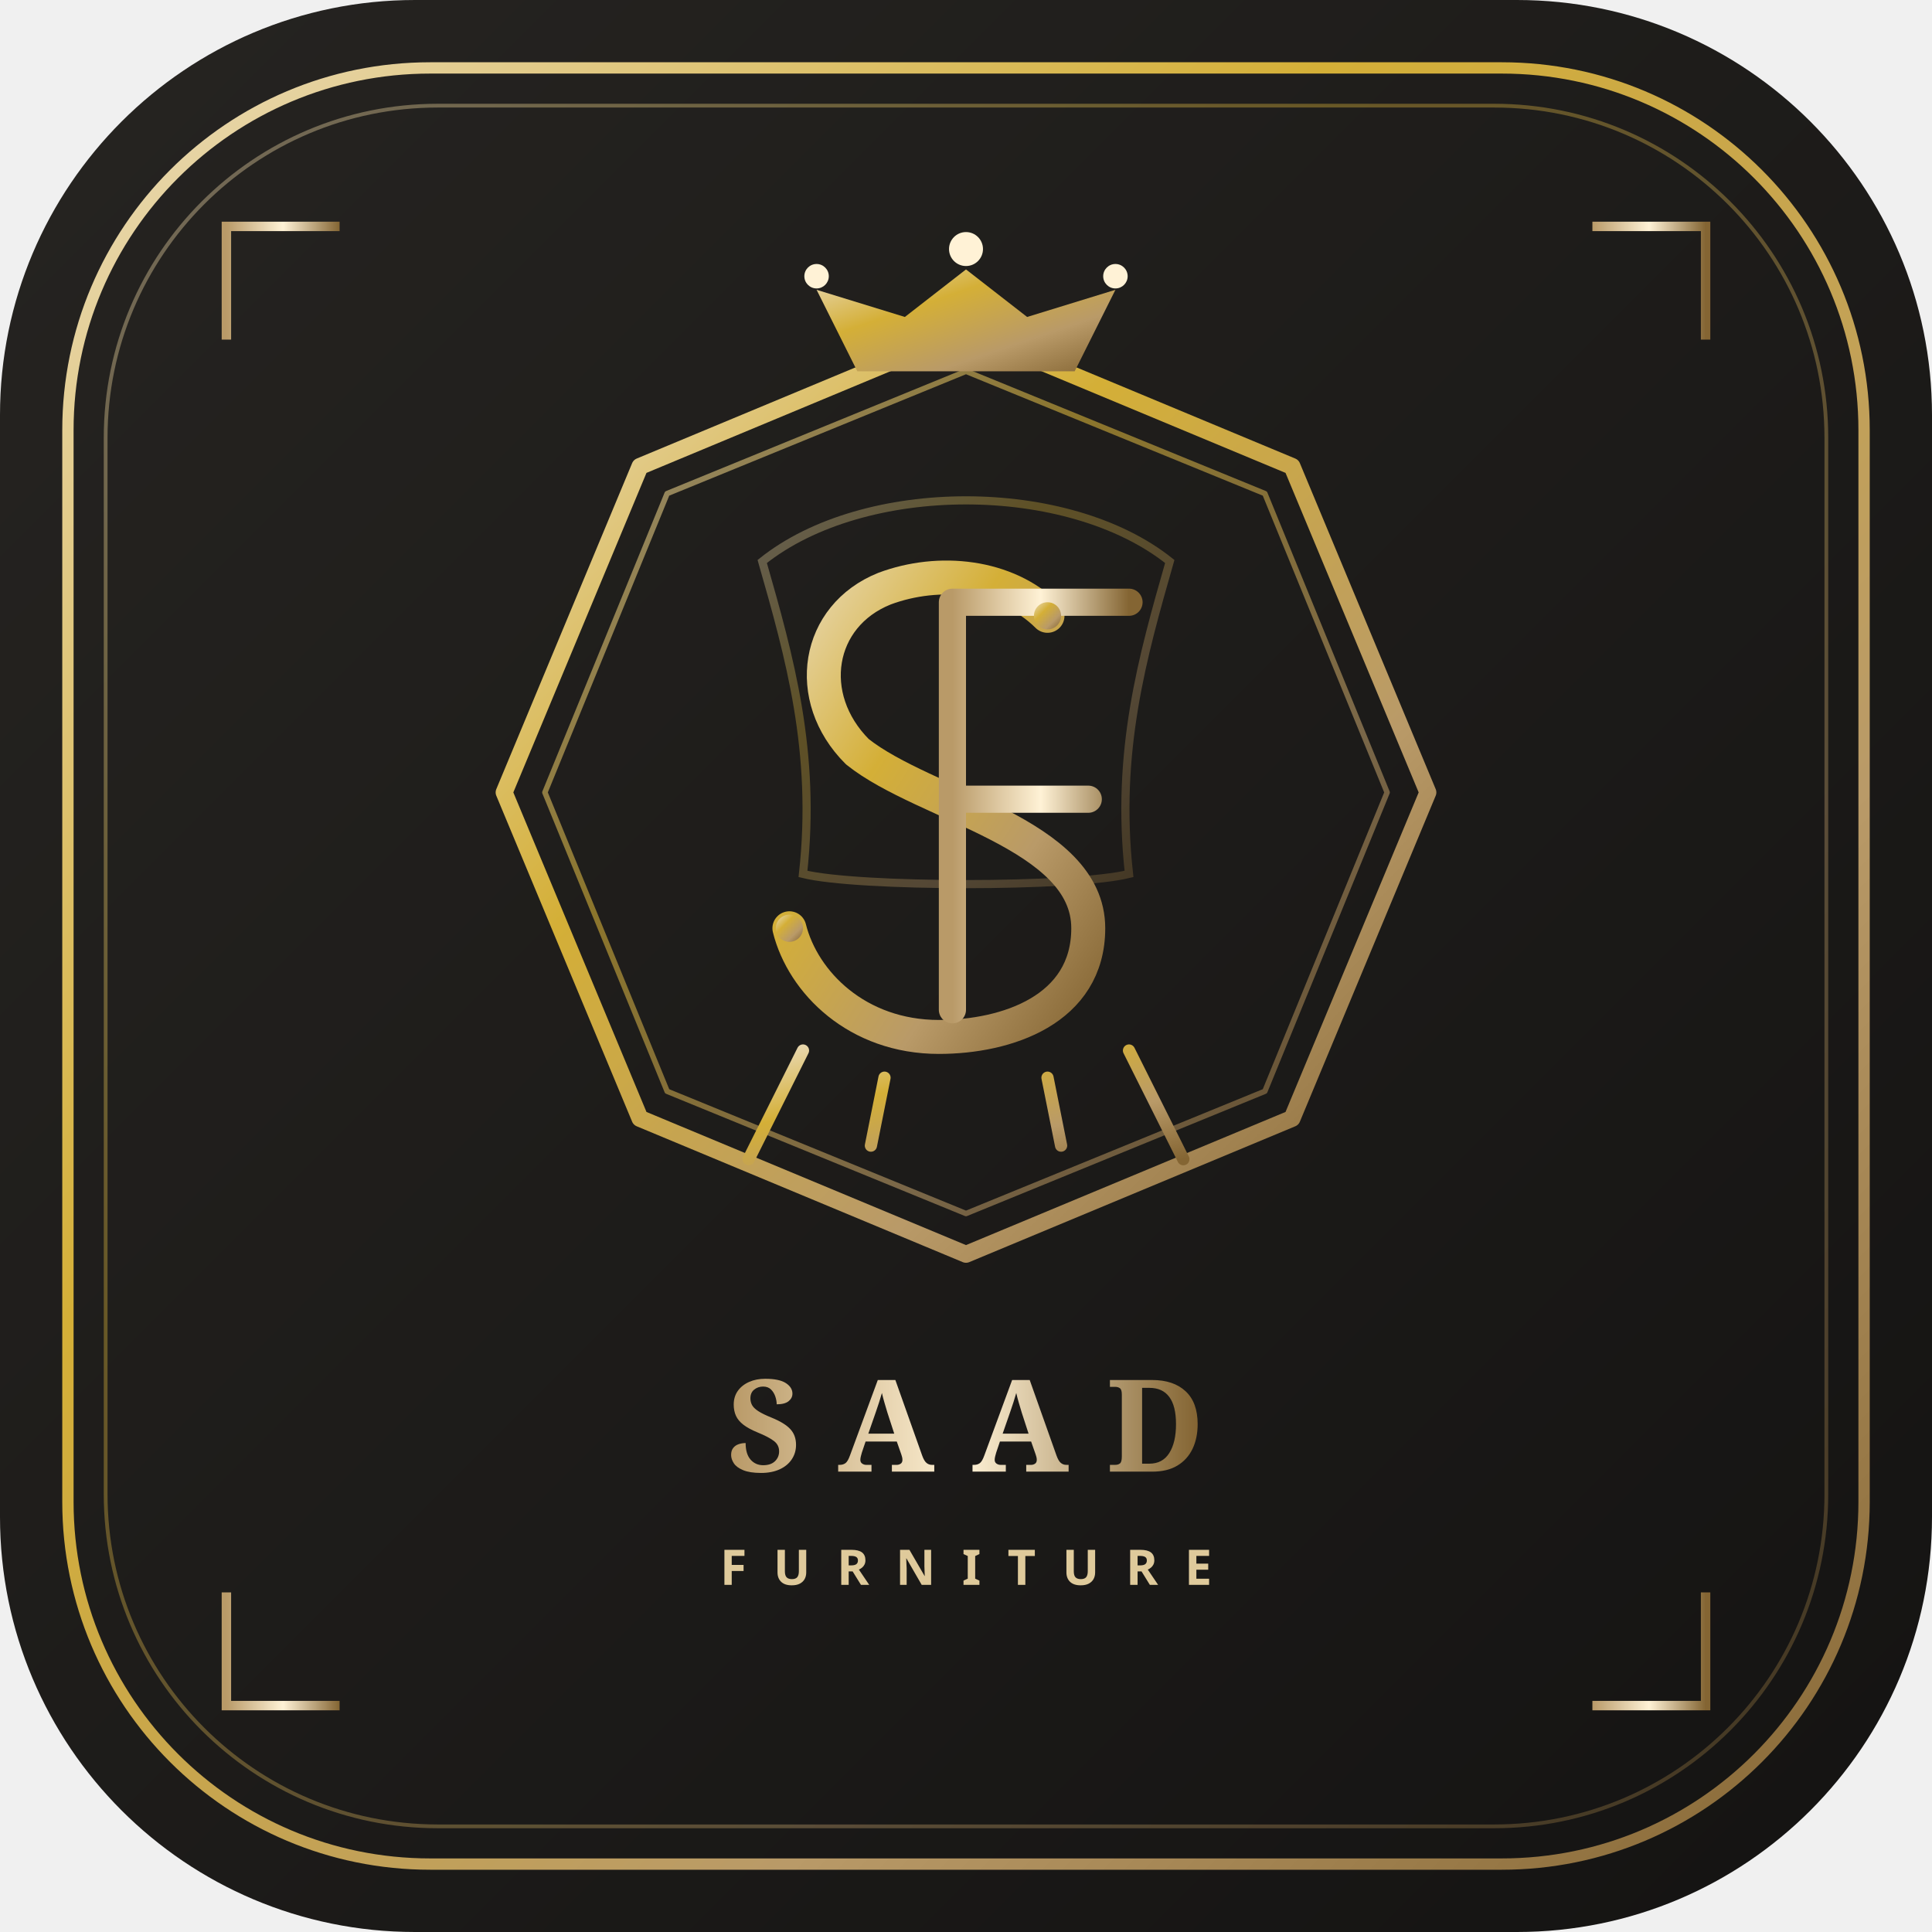
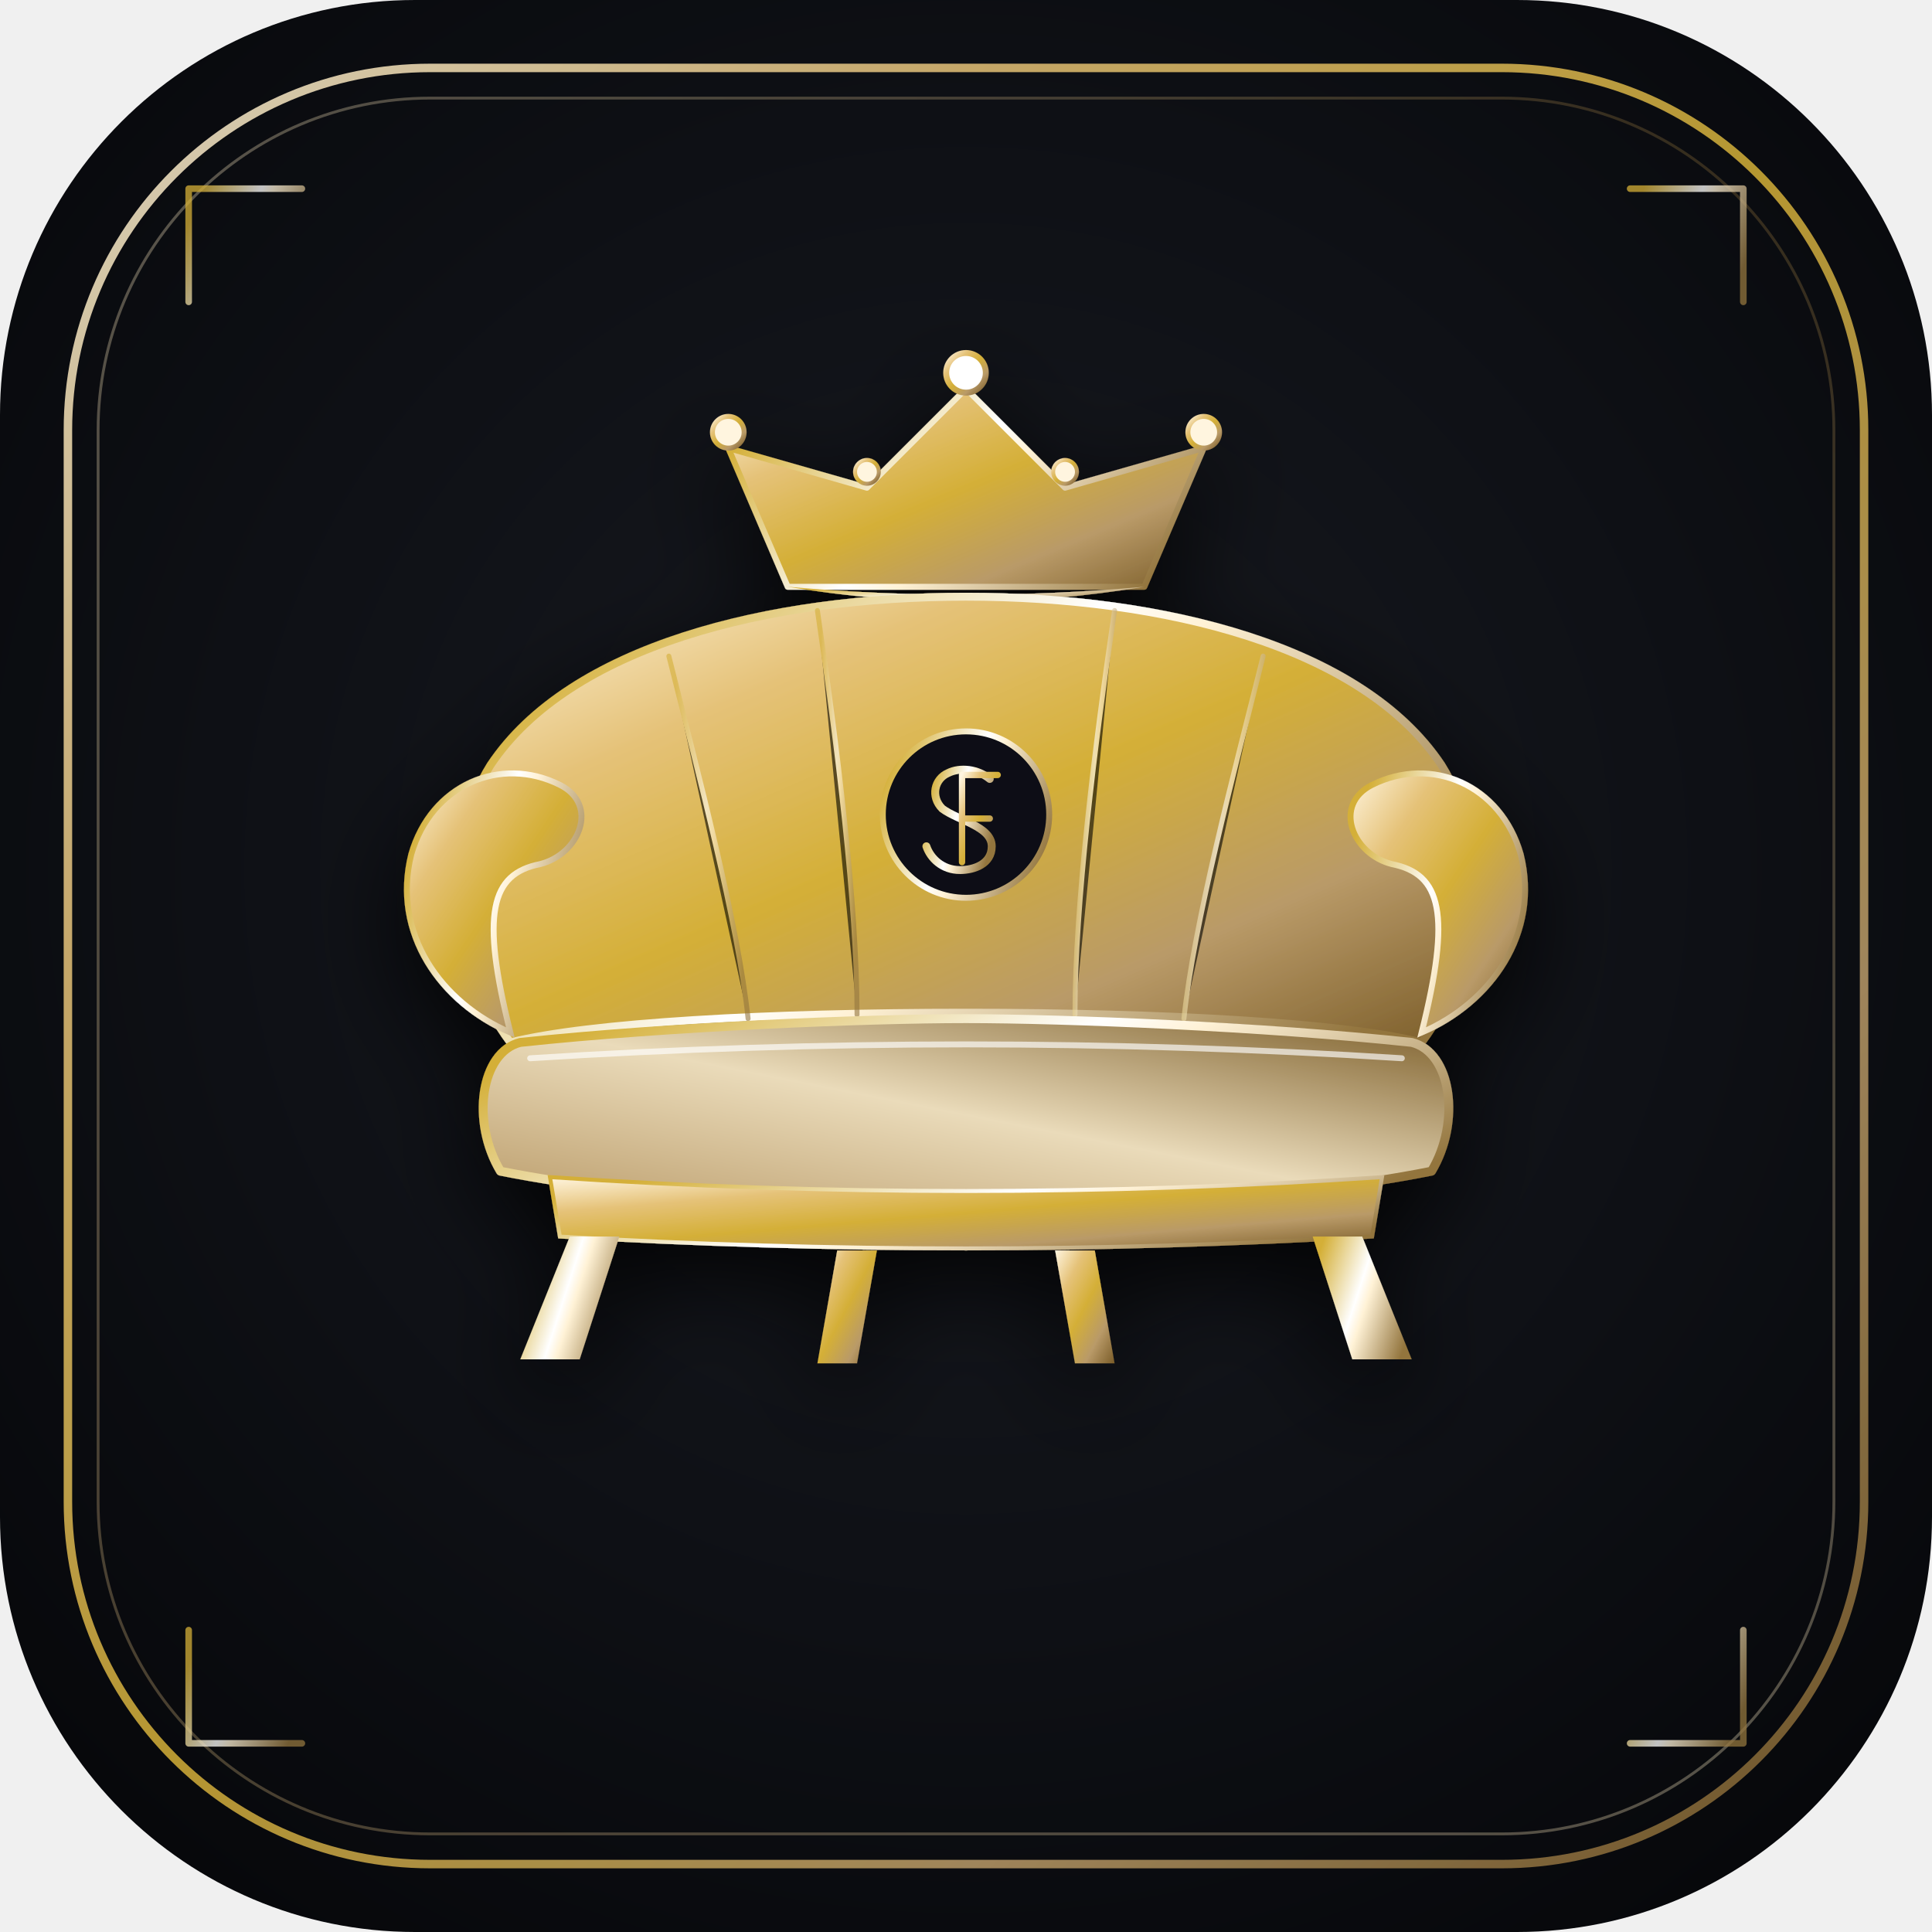
- <svg xmlns="http://www.w3.org/2000/svg" viewBox="0 0 512 512" width="100%" height="100%">
+ <svg xmlns="http://www.w3.org/2000/svg" viewBox="0 0 1024 1024" width="1024" height="1024">
  <defs>
-     <linearGradient id="goldGrad" x1="0%" y1="0%" x2="100%" y2="100%">
-       <stop offset="0%" stop-color="#EADBBA" />
-       <stop offset="35%" stop-color="#D4AF37" />
-       <stop offset="70%" stop-color="#B99A68" />
-       <stop offset="100%" stop-color="#846533" />
+     <linearGradient id="goldGradient" x1="0%" y1="0%" x2="100%" y2="100%">
+       <stop offset="0%" stop-color="#FFF5DF" />
+       <stop offset="25%" stop-color="#E5C278" />
+       <stop offset="50%" stop-color="#D4AF37" />
+       <stop offset="75%" stop-color="#B99A68" />
+       <stop offset="100%" stop-color="#7A5C28" />
    </linearGradient>
-     <linearGradient id="goldShine" x1="0%" y1="50%" x2="100%" y2="50%">
+     <linearGradient id="goldSpecular" x1="0%" y1="30%" x2="100%" y2="70%">
+       <stop offset="0%" stop-color="#D4AF37" />
+       <stop offset="45%" stop-color="#FFFFFF" />
+       <stop offset="55%" stop-color="#FFF2D6" />
+       <stop offset="100%" stop-color="#93753E" />
+     </linearGradient>
+     <linearGradient id="goldAccent" x1="0%" y1="100%" x2="100%" y2="0%">
      <stop offset="0%" stop-color="#B99A68" />
-       <stop offset="50%" stop-color="#FFF2D6" />
-       <stop offset="100%" stop-color="#846533" />
+       <stop offset="50%" stop-color="#EADBBA" />
+       <stop offset="100%" stop-color="#7A5C28" />
    </linearGradient>
-     <linearGradient id="charcoalDark" x1="0%" y1="0%" x2="100%" y2="100%">
-       <stop offset="0%" stop-color="#262421" />
-       <stop offset="100%" stop-color="#141312" />
-     </linearGradient>
-     <filter id="luxuryGlow" x="-20%" y="-20%" width="140%" height="140%">
-       <feGaussianBlur stdDeviation="3" result="blur" />
+     <radialGradient id="charcoalVignette" cx="50%" cy="45%" r="65%">
+       <stop offset="0%" stop-color="#181A20" />
+       <stop offset="60%" stop-color="#0E1015" />
+       <stop offset="100%" stop-color="#07080B" />
+     </radialGradient>
+     <filter id="subtleGlow" x="-20%" y="-20%" width="140%" height="140%">
+       <feGaussianBlur stdDeviation="12" result="blur" />
      <feComposite in="SourceGraphic" in2="blur" operator="over" />
    </filter>
+     <filter id="goldDropShadow" x="-30%" y="-30%" width="160%" height="160%">
+       <feDropShadow dx="0" dy="16" stdDeviation="24" flood-color="#000000" flood-opacity="0.85" />
+     </filter>
  </defs>
-   <rect width="512" height="512" rx="110" fill="url(#charcoalDark)" />
-   <rect x="18" y="18" width="476" height="476" rx="96" fill="none" stroke="url(#goldGrad)" stroke-width="3" />
-   <rect x="28" y="28" width="456" height="456" rx="88" fill="none" stroke="url(#goldGrad)" stroke-width="1" opacity="0.4" />
-   <path d="M 60,90 L 60,60 L 90,60" fill="none" stroke="url(#goldShine)" stroke-width="2.5" />
-   <path d="M 452,90 L 452,60 L 422,60" fill="none" stroke="url(#goldShine)" stroke-width="2.5" />
-   <path d="M 60,422 L 60,452 L 90,452" fill="none" stroke="url(#goldShine)" stroke-width="2.5" />
-   <path d="M 452,422 L 452,452 L 422,452" fill="none" stroke="url(#goldShine)" stroke-width="2.5" />
-   <g transform="translate(256, 210) scale(1.8)">
-     <path d="M 0,-68 L 48,-48 L 68,0 L 48,48 L 0,68 L -48,48 L -68,0 L -48,-48 Z" fill="none" stroke="url(#goldGrad)" stroke-width="2.5" stroke-linejoin="round" />
-     <path d="M 0,-62 L 44,-44 L 62,0 L 44,44 L 0,62 L -44,44 L -62,0 L -44,-44 Z" fill="none" stroke="url(#goldGrad)" stroke-width="0.8" opacity="0.6" stroke-linejoin="round" />
-     <path d="M -16,-62 L -22,-74 L -9,-70 L 0,-77 L 9,-70 L 22,-74 L 16,-62 Z" fill="url(#goldGrad)" />
-     <circle cx="0" cy="-80" r="2.5" fill="#FFF2D6" />
-     <circle cx="-22" cy="-76" r="1.8" fill="#FFF2D6" />
-     <circle cx="22" cy="-76" r="1.8" fill="#FFF2D6" />
-     <path d="M -30,-34 C -15,-46 15,-46 30,-34 C 26,-20 22,-6 24,12 C 16,14 -16,14 -24,12 C -22,-6 -26,-20 -30,-34 Z" fill="none" stroke="url(#goldGrad)" stroke-width="1.2" opacity="0.35" />
-     <path d="M -24,38 L -32,54 M 24,38 L 32,54 M -12,42 L -14,52 M 12,42 L 14,52" stroke="url(#goldGrad)" stroke-width="1.8" stroke-linecap="round" />
-     <path d="M 12,-26 C 6,-32 -4,-33 -12,-30 C -22,-26 -24,-14 -16,-6 C -6,2 18,6 18,20 C 18,32 6,36 -4,36 C -16,36 -24,28 -26,20" fill="none" stroke="url(#goldGrad)" stroke-width="5" stroke-linecap="round" stroke-linejoin="round" />
-     <path d="M -2,-28 L 24,-28 M -2,-28 L -2,32 M -2,1 L 18,1" fill="none" stroke="url(#goldShine)" stroke-width="4" stroke-linecap="round" stroke-linejoin="round" />
-     <circle cx="-26" cy="20" r="2" fill="url(#goldGrad)" />
-     <circle cx="12" cy="-26" r="2" fill="url(#goldGrad)" />
-     <path d="M -7,32 L 3,32" stroke="url(#goldShine)" stroke-width="2.5" stroke-linecap="round" />
-     <path d="M 23,-31 L 23,-25" stroke="url(#goldShine)" stroke-width="2" stroke-linecap="round" />
-     <path d="M 17,-2 L 17,4" stroke="url(#goldShine)" stroke-width="1.8" stroke-linecap="round" />
+   <rect width="1024" height="1024" rx="220" fill="url(#charcoalVignette)" />
+   <rect x="36" y="36" width="952" height="952" rx="192" fill="none" stroke="url(#goldGradient)" stroke-width="4.5" opacity="0.85" />
+   <rect x="52" y="52" width="920" height="920" rx="176" fill="none" stroke="url(#goldAccent)" stroke-width="1.5" opacity="0.35" />
+   <g stroke="url(#goldSpecular)" stroke-width="3.5" fill="none" stroke-linecap="round" stroke-linejoin="round" opacity="0.75">
+     <path d="M 100,160 L 100,100 L 160,100" />
+     <path d="M 924,160 L 924,100 L 864,100" />
+     <path d="M 100,864 L 100,924 L 160,924" />
+     <path d="M 924,864 L 924,924 L 864,924" />
  </g>
-   <g text-anchor="middle">
-     <text x="256" y="390" font-family="'Playfair Display', 'Cinzel', serif" font-size="34" font-weight="700" letter-spacing="10" fill="url(#goldShine)">
-       SAAD
-     </text>
-     <text x="256" y="420" font-family="'Montserrat', sans-serif" font-size="13" font-weight="600" letter-spacing="7" fill="#DFCA9B">
-       FURNITURE
-     </text>
+   <g transform="translate(512, 500) scale(1.05)" filter="url(#goldDropShadow)">
+     <g transform="translate(0, -220)">
+       <path d="M -90,40 L -120,-30 L -50,-10 L 0,-60 L 50,-10 L 120,-30 L 90,40 Z" fill="url(#goldGradient)" stroke="url(#goldSpecular)" stroke-width="3" stroke-linejoin="round" />
+       <circle cx="0" cy="-68" r="10" fill="#FFFFFF" stroke="url(#goldGradient)" stroke-width="3" />
+       <circle cx="-120" cy="-38" r="8" fill="#FFF5DF" stroke="url(#goldGradient)" stroke-width="2.5" />
+       <circle cx="120" cy="-38" r="8" fill="#FFF5DF" stroke="url(#goldGradient)" stroke-width="2.5" />
+       <circle cx="-50" cy="-18" r="6" fill="#FFF5DF" stroke="url(#goldGradient)" stroke-width="2" />
+       <circle cx="50" cy="-18" r="6" fill="#FFF5DF" stroke="url(#goldGradient)" stroke-width="2" />
+       <path d="M -90,40 Q 0,55 90,40 Q 0,48 -90,40 Z" fill="url(#goldSpecular)" />
+     </g>
+     <path d="M -240,-90 C -200,-150 -100,-175 0,-175 C 100,-175 200,-150 240,-90 C 265,-50 260,10 230,50 C 190,40 100,35 0,35 C -100,35 -190,40 -230,50 C -260,10 -265,-50 -240,-90 Z" fill="url(#goldGradient)" stroke="url(#goldSpecular)" stroke-width="4" stroke-linejoin="round" />
+     <g stroke="url(#goldSpecular)" stroke-width="2.5" stroke-linecap="round" opacity="0.6">
+       <path d="M 0,-175 L 0,35" />
+       <path d="M -75,-168 C -65,-100 -55,-20 -55,36" />
+       <path d="M 75,-168 C 65,-100 55,-20 55,36" />
+       <path d="M -150,-145 C -135,-85 -115,-10 -110,38" />
+       <path d="M 150,-145 C 135,-85 115,-10 110,38" />
+     </g>
+     <path d="M -225,50 C -150,42 -50,38 0,38 C 50,38 150,42 225,50 C 245,55 250,90 235,115 C 160,130 50,135 0,135 C -50,135 -160,130 -235,115 C -250,90 -245,55 -225,50 Z" fill="url(#goldAccent)" stroke="url(#goldSpecular)" stroke-width="4.5" stroke-linejoin="round" />
+     <path d="M -220,58 Q 0,44 220,58" fill="none" stroke="#FFFFFF" stroke-width="3" opacity="0.65" stroke-linecap="round" />
+     <path d="M -230,45 C -265,30 -290,-5 -280,-45 C -270,-80 -235,-95 -205,-80 C -185,-70 -195,-45 -215,-40 C -240,-35 -245,-15 -230,45 Z" fill="url(#goldGradient)" stroke="url(#goldSpecular)" stroke-width="3" />
+     <path d="M 230,45 C 265,30 290,-5 280,-45 C 270,-80 235,-95 205,-80 C 185,-70 195,-45 215,-40 C 240,-35 245,-15 230,45 Z" fill="url(#goldGradient)" stroke="url(#goldSpecular)" stroke-width="3" />
+     <path d="M -210,118 Q 0,132 210,118 L 205,148 Q 0,160 -205,148 Z" fill="url(#goldGradient)" stroke="url(#goldSpecular)" stroke-width="2" />
+     <polygon points="-200,148 -225,210 -195,210 -175,148" fill="url(#goldSpecular)" />
+     <polygon points="200,148 225,210 195,210 175,148" fill="url(#goldSpecular)" />
+     <polygon points="-65,155 -75,212 -55,212 -45,155" fill="url(#goldGradient)" />
+     <polygon points="65,155 75,212 55,212 45,155" fill="url(#goldGradient)" />
+     <g transform="translate(0, -65)">
+       <circle cx="0" cy="0" r="42" fill="#0C0E12" stroke="url(#goldSpecular)" stroke-width="3" />
+       <path d="M 12,-18 C 6,-23 -3,-24 -9,-21 C -16,-18 -18,-9 -12,-3 C -4,3 13,6 13,16 C 13,25 4,28 -3,28 C -12,28 -18,22 -20,16" fill="none" stroke="url(#goldSpecular)" stroke-width="4" stroke-linecap="round" stroke-linejoin="round" />
+       <path d="M -2,-20 L 16,-20 M -2,-20 L -2,24 M -2,2 L 12,2" fill="none" stroke="url(#goldGradient)" stroke-width="3.2" stroke-linecap="round" stroke-linejoin="round" />
+     </g>
  </g>
</svg>
